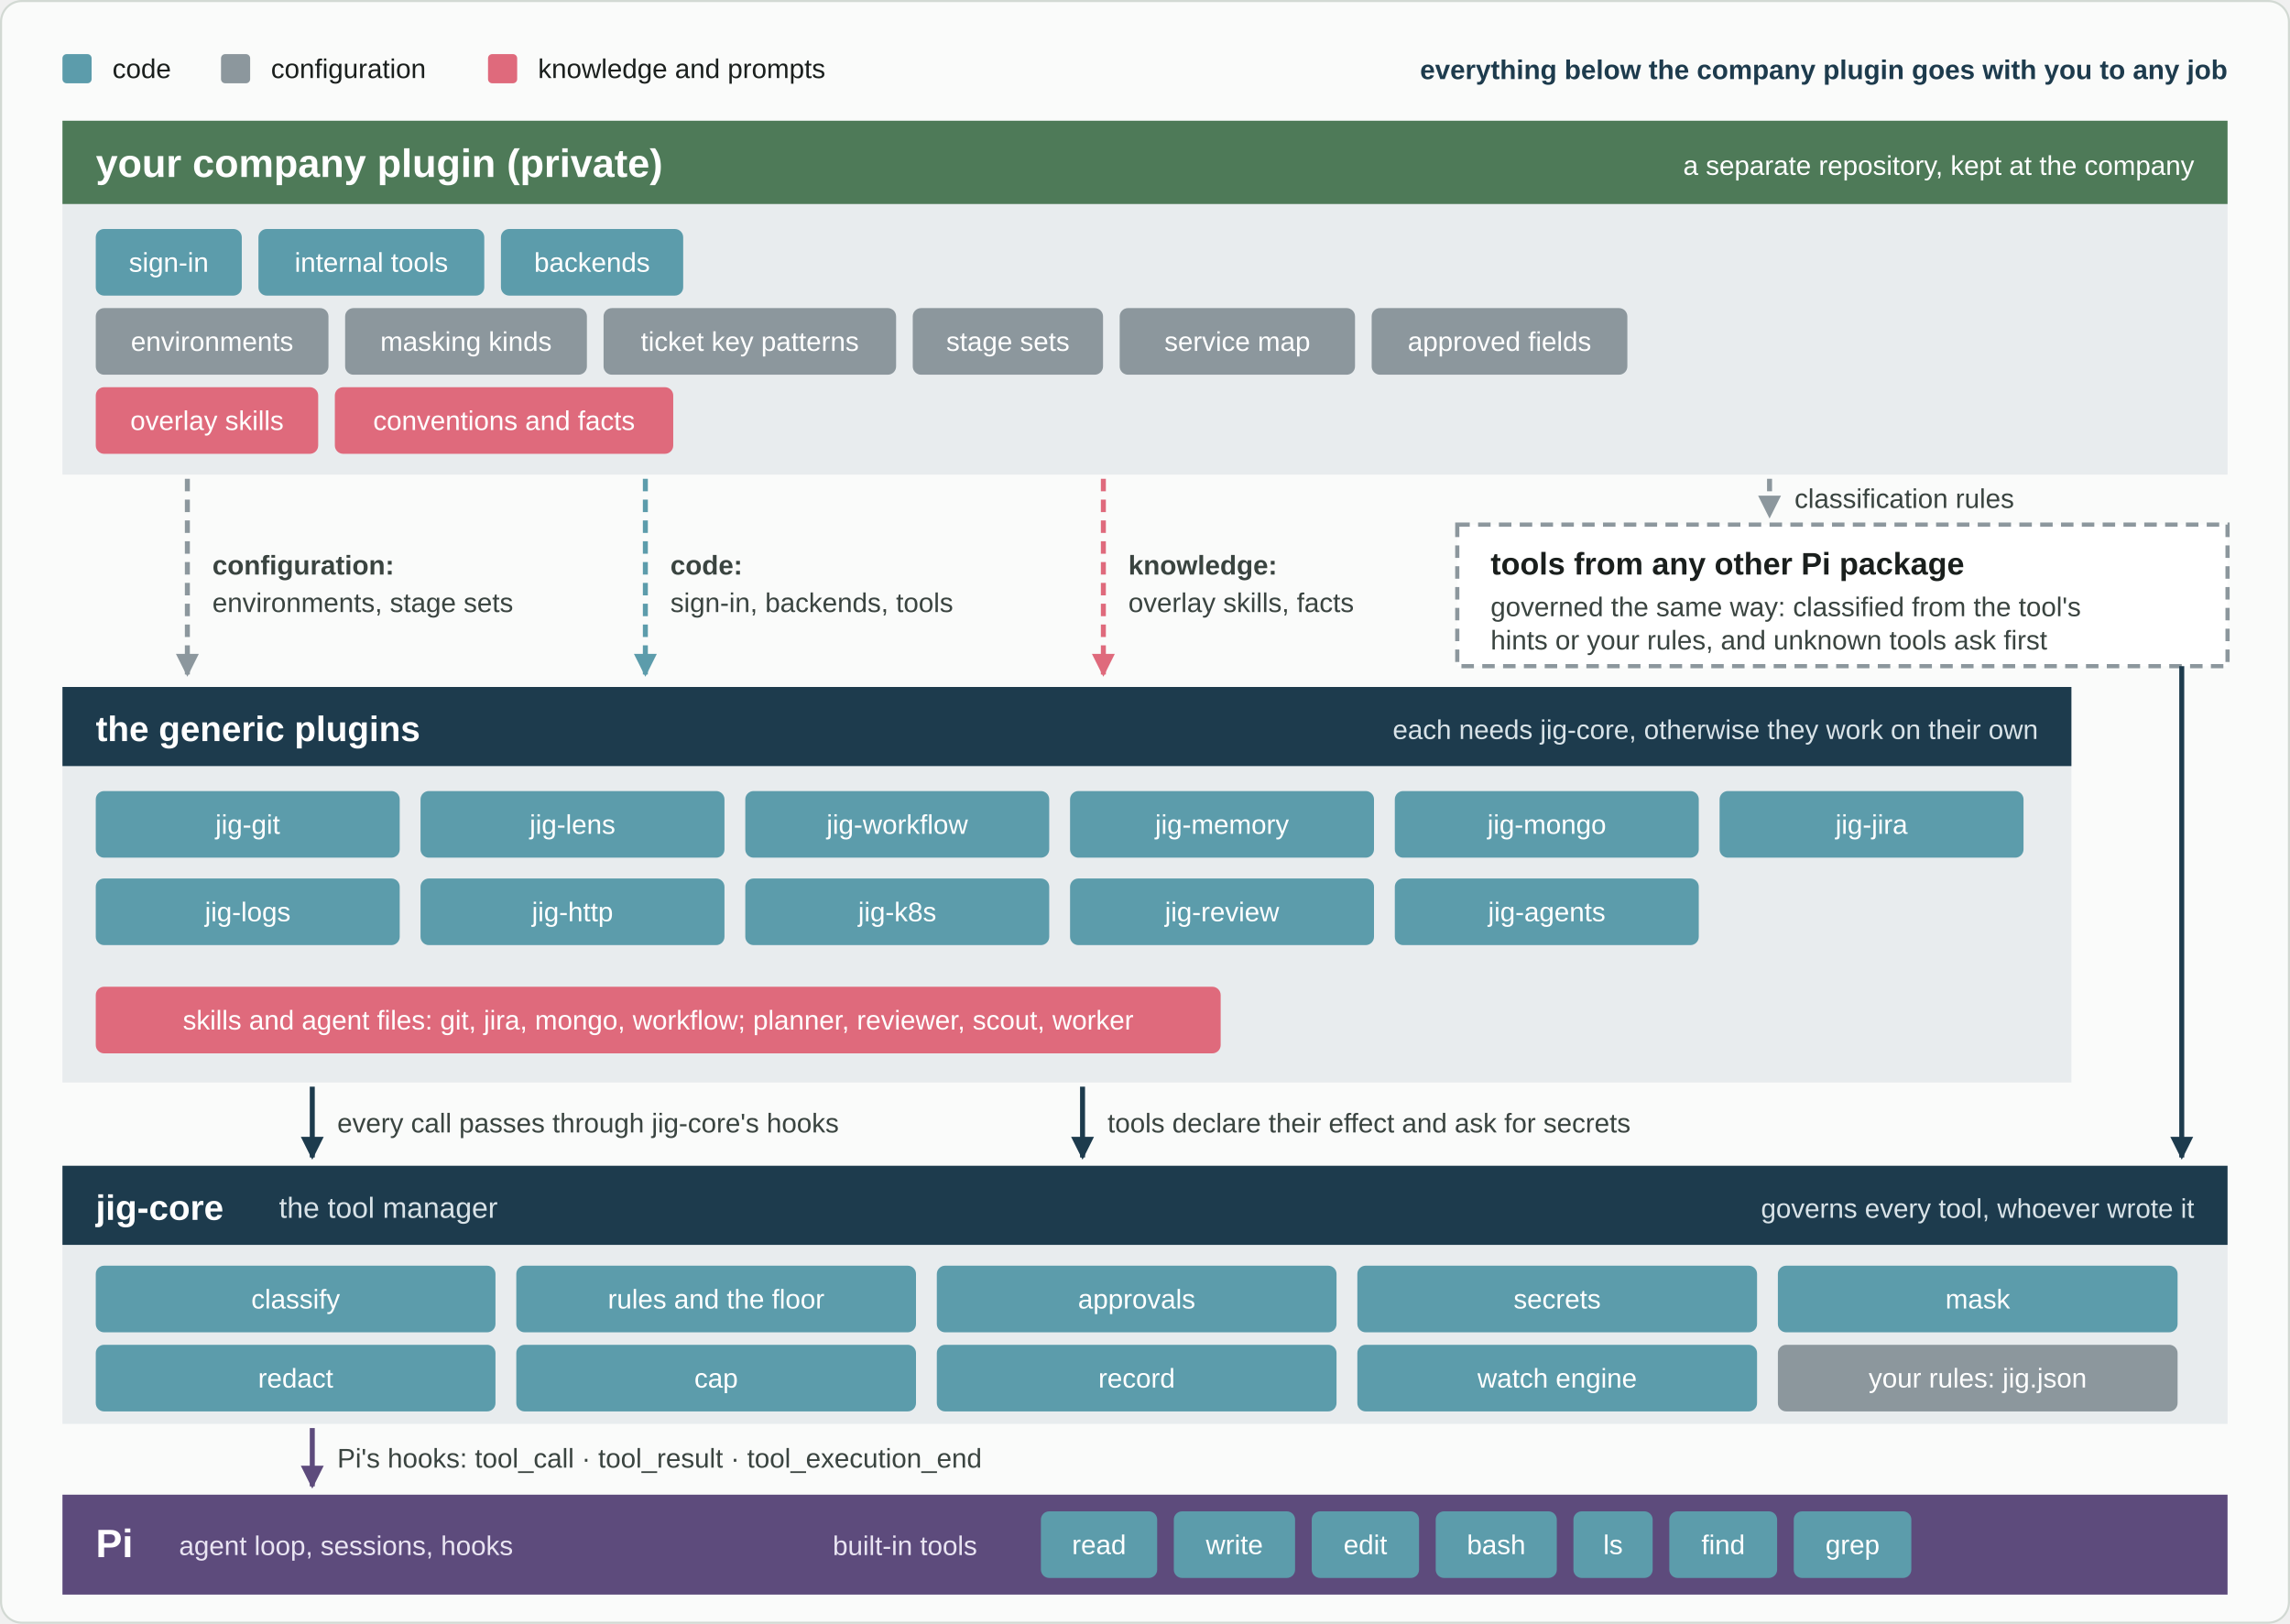
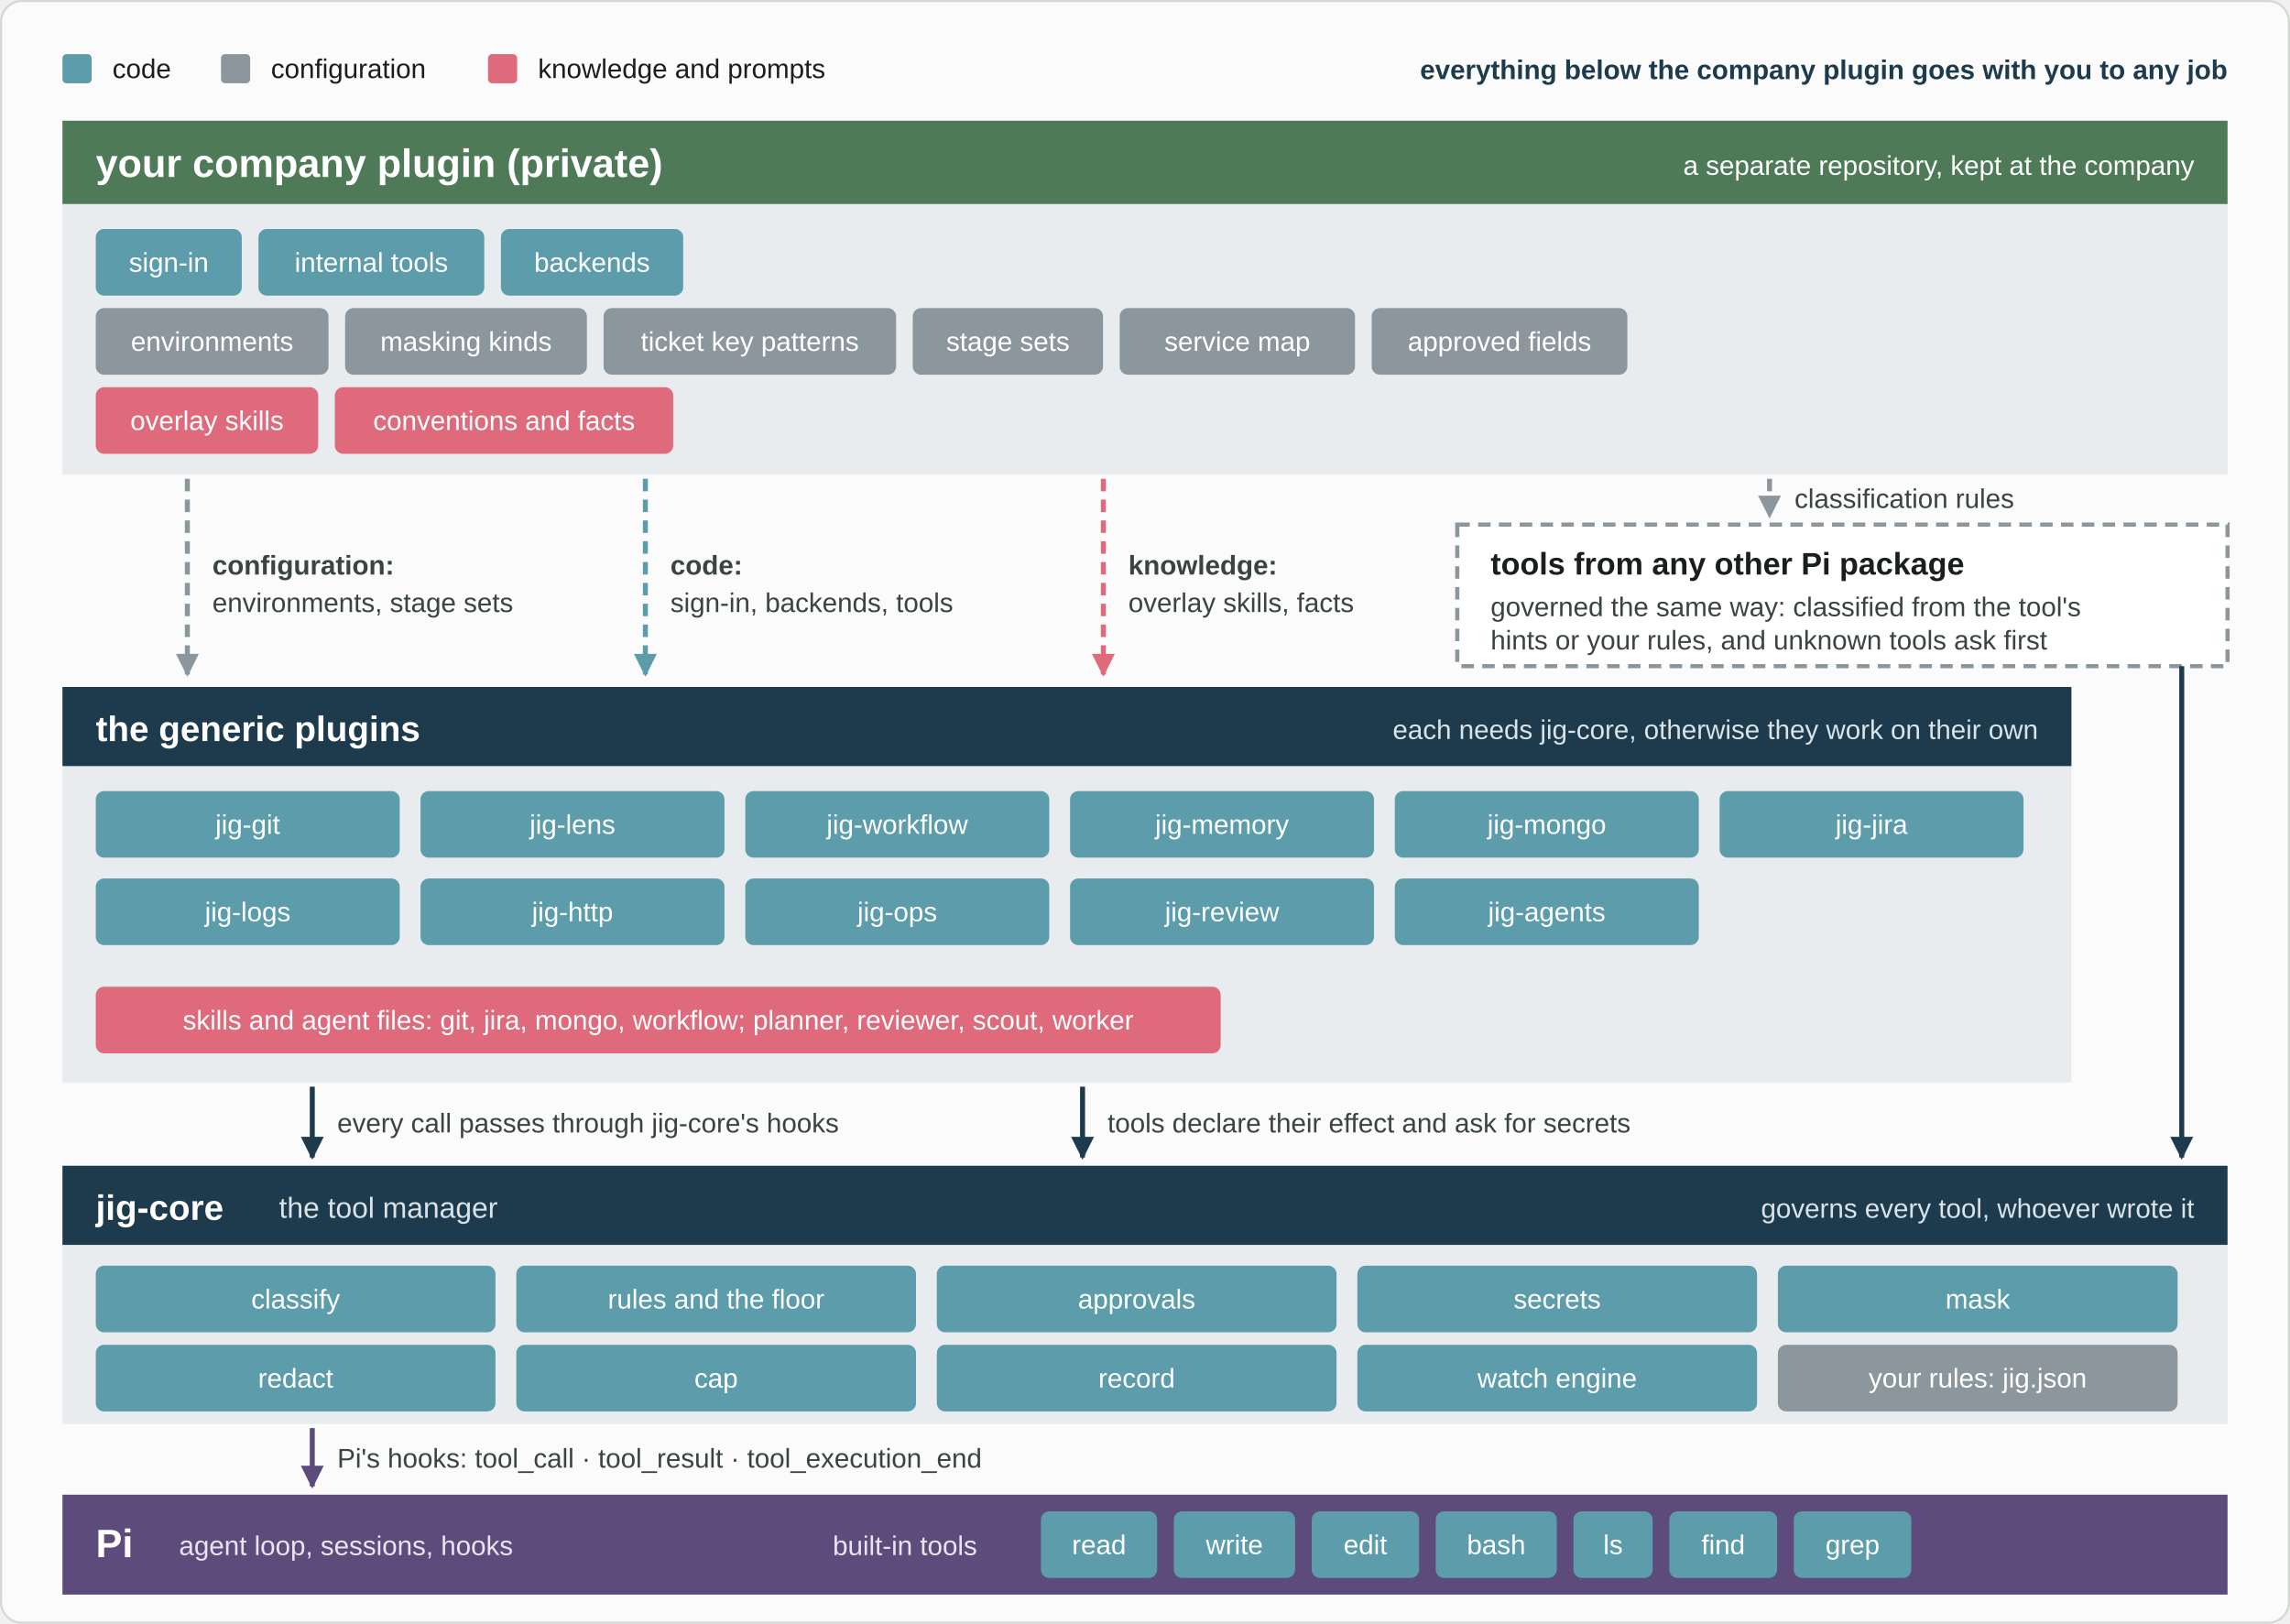
<svg xmlns="http://www.w3.org/2000/svg" width="1100" height="780" viewBox="0 0 1100 780" role="img" aria-label="Layers, bottom to top. Pi with its built-in tools: read, write, edit, bash, ls, find and grep. Above it jig-core, the tool manager: classify, rules and the floor, approvals, secrets, mask, redact, cap, record and the watch engine. Above that the twelve generic plugins, and the tools of any other Pi package, governed the same way. On top, the private company plugin with environments, sign-in, internal tools, backends and knowledge. Everything below the company plugin goes with you to any job." font-family="IBM Plex Sans, Segoe UI, Arial, sans-serif">
  <rect x="0.5" y="0.5" width="1099" height="779" rx="10" fill="#FAFBFA" stroke="#D2D9D3" />
  <defs>
    <marker id="lives-head-8c979d-11" viewBox="0 0 10 10" refX="9" refY="5" markerUnits="userSpaceOnUse" markerWidth="11" markerHeight="11" orient="auto">
      <path d="M0,0 L10,5 L0,10 z" fill="#8C979D" />
    </marker>
    <marker id="lives-head-5c9cab-11" viewBox="0 0 10 10" refX="9" refY="5" markerUnits="userSpaceOnUse" markerWidth="11" markerHeight="11" orient="auto">
      <path d="M0,0 L10,5 L0,10 z" fill="#5C9CAB" />
    </marker>
    <marker id="lives-head-df6a7c-11" viewBox="0 0 10 10" refX="9" refY="5" markerUnits="userSpaceOnUse" markerWidth="11" markerHeight="11" orient="auto">
      <path d="M0,0 L10,5 L0,10 z" fill="#DF6A7C" />
    </marker>
    <marker id="lives-head-1d3b4d-11" viewBox="0 0 10 10" refX="9" refY="5" markerUnits="userSpaceOnUse" markerWidth="11" markerHeight="11" orient="auto">
      <path d="M0,0 L10,5 L0,10 z" fill="#1D3B4D" />
    </marker>
    <marker id="lives-head-5d4b7c-11" viewBox="0 0 10 10" refX="9" refY="5" markerUnits="userSpaceOnUse" markerWidth="11" markerHeight="11" orient="auto">
      <path d="M0,0 L10,5 L0,10 z" fill="#5D4B7C" />
    </marker>
  </defs>
  <rect x="30" y="26" width="14" height="14" rx="2" fill="#5C9CAB" />
  <text x="54" y="37.5" font-size="13" fill="#1A1F1D">code</text>
  <rect x="106.16" y="26" width="14" height="14" rx="2" fill="#8C979D" />
  <text x="130.16" y="37.5" font-size="13" fill="#1A1F1D">configuration</text>
  <rect x="234.42" y="26" width="14" height="14" rx="2" fill="#DF6A7C" />
  <text x="258.42" y="37.5" font-size="13" fill="#1A1F1D">knowledge and prompts</text>
  <text x="1070" y="38" font-size="13" fill="#1D3B4D" font-weight="700" text-anchor="end">everything below the company plugin goes with you to any job</text>
  <rect x="30" y="58" width="1040" height="170" fill="#E8ECEE" />
  <rect x="30" y="58" width="1040" height="40" fill="#4E7A58" />
  <text x="46" y="85" font-size="19" fill="#FFFFFF" font-weight="700">your company plugin (private)</text>
  <text x="1054" y="84" font-size="13" fill="#FFFFFF" text-anchor="end">a separate repository, kept at the company</text>
  <rect x="46" y="110" width="70.14" height="32" rx="4" fill="#5C9CAB" />
  <text x="81.07" y="130.55" font-size="13" fill="#FFFFFF" text-anchor="middle">sign-in</text>
  <rect x="124.14" y="110" width="108.48" height="32" rx="4" fill="#5C9CAB" />
  <text x="178.38" y="130.55" font-size="13" fill="#FFFFFF" text-anchor="middle">internal tools</text>
  <rect x="240.62" y="110" width="87.55" height="32" rx="4" fill="#5C9CAB" />
  <text x="284.39" y="130.55" font-size="13" fill="#FFFFFF" text-anchor="middle">backends</text>
  <rect x="46" y="148" width="111.78" height="32" rx="4" fill="#8C979D" />
  <text x="101.89" y="168.55" font-size="13" fill="#FFFFFF" text-anchor="middle">environments</text>
  <rect x="165.78" y="148" width="116.14" height="32" rx="4" fill="#8C979D" />
  <text x="223.85" y="168.55" font-size="13" fill="#FFFFFF" text-anchor="middle">masking kinds</text>
  <rect x="289.92" y="148" width="140.52" height="32" rx="4" fill="#8C979D" />
  <text x="360.18" y="168.55" font-size="13" fill="#FFFFFF" text-anchor="middle">ticket key patterns</text>
  <rect x="438.44" y="148" width="91.4" height="32" rx="4" fill="#8C979D" />
  <text x="484.14" y="168.55" font-size="13" fill="#FFFFFF" text-anchor="middle">stage sets</text>
  <rect x="537.84" y="148" width="113.04" height="32" rx="4" fill="#8C979D" />
  <text x="594.36" y="168.55" font-size="13" fill="#FFFFFF" text-anchor="middle">service map</text>
  <rect x="658.88" y="148" width="122.82" height="32" rx="4" fill="#8C979D" />
  <text x="720.29" y="168.55" font-size="13" fill="#FFFFFF" text-anchor="middle">approved fields</text>
  <rect x="46" y="186" width="106.84" height="32" rx="4" fill="#DF6A7C" />
  <text x="99.42" y="206.55" font-size="13" fill="#FFFFFF" text-anchor="middle">overlay skills</text>
  <rect x="160.84" y="186" width="162.55" height="32" rx="4" fill="#DF6A7C" />
  <text x="242.12" y="206.55" font-size="13" fill="#FFFFFF" text-anchor="middle">conventions and facts</text>
  <path d="M90 230 V324" fill="none" stroke="#8C979D" stroke-width="2.4" stroke-dasharray="6 4" marker-end="url(#lives-head-8c979d-11)" />
  <text x="102" y="276" font-size="13" fill="#3A4440" font-weight="700">configuration:</text>
  <text x="102" y="294" font-size="13" fill="#3A4440">environments, stage sets</text>
  <path d="M310 230 V324" fill="none" stroke="#5C9CAB" stroke-width="2.4" stroke-dasharray="6 4" marker-end="url(#lives-head-5c9cab-11)" />
  <text x="322" y="276" font-size="13" fill="#3A4440" font-weight="700">code:</text>
  <text x="322" y="294" font-size="13" fill="#3A4440">sign-in, backends, tools</text>
  <path d="M530 230 V324" fill="none" stroke="#DF6A7C" stroke-width="2.4" stroke-dasharray="6 4" marker-end="url(#lives-head-df6a7c-11)" />
  <text x="542" y="276" font-size="13" fill="#3A4440" font-weight="700">knowledge:</text>
  <text x="542" y="294" font-size="13" fill="#3A4440">overlay skills, facts</text>
  <path d="M850 230 V248" fill="none" stroke="#8C979D" stroke-width="2.4" stroke-dasharray="6 4" marker-end="url(#lives-head-8c979d-11)" />
  <text x="862" y="244" font-size="13" fill="#3A4440">classification rules</text>
  <rect x="700" y="252" width="370" height="68" fill="#FFFFFF" stroke="#8C979D" stroke-width="2" stroke-dasharray="6 4" />
  <text x="716" y="276" font-size="15" fill="#1A1F1D" font-weight="700">tools from any other Pi package</text>
  <text x="716" y="296" font-size="13" fill="#3A4440">governed the same way: classified from the tool's</text>
  <text x="716" y="312" font-size="13" fill="#3A4440">hints or your rules, and unknown tools ask first</text>
  <rect x="30" y="330" width="965" height="190" fill="#E8ECEE" />
  <rect x="30" y="330" width="965" height="38" fill="#1D3B4D" />
  <text x="46" y="356" font-size="17" fill="#FFFFFF" font-weight="700">the generic plugins</text>
  <text x="979" y="355" font-size="13" fill="#D9E3E8" text-anchor="end">each needs jig-core, otherwise they work on their own</text>
  <rect x="46" y="380" width="146" height="32" rx="4" fill="#5C9CAB" />
  <text x="119" y="400.55" font-size="13" fill="#FFFFFF" text-anchor="middle">jig-git</text>
  <rect x="202" y="380" width="146" height="32" rx="4" fill="#5C9CAB" />
  <text x="275" y="400.55" font-size="13" fill="#FFFFFF" text-anchor="middle">jig-lens</text>
  <rect x="358" y="380" width="146" height="32" rx="4" fill="#5C9CAB" />
  <text x="431" y="400.55" font-size="13" fill="#FFFFFF" text-anchor="middle">jig-workflow</text>
  <rect x="514" y="380" width="146" height="32" rx="4" fill="#5C9CAB" />
  <text x="587" y="400.55" font-size="13" fill="#FFFFFF" text-anchor="middle">jig-memory</text>
  <rect x="670" y="380" width="146" height="32" rx="4" fill="#5C9CAB" />
  <text x="743" y="400.55" font-size="13" fill="#FFFFFF" text-anchor="middle">jig-mongo</text>
  <rect x="826" y="380" width="146" height="32" rx="4" fill="#5C9CAB" />
  <text x="899" y="400.55" font-size="13" fill="#FFFFFF" text-anchor="middle">jig-jira</text>
  <rect x="46" y="422" width="146" height="32" rx="4" fill="#5C9CAB" />
  <text x="119" y="442.55" font-size="13" fill="#FFFFFF" text-anchor="middle">jig-logs</text>
  <rect x="202" y="422" width="146" height="32" rx="4" fill="#5C9CAB" />
  <text x="275" y="442.55" font-size="13" fill="#FFFFFF" text-anchor="middle">jig-http</text>
  <rect x="358" y="422" width="146" height="32" rx="4" fill="#5C9CAB" />
-   <text x="431" y="442.55" font-size="13" fill="#FFFFFF" text-anchor="middle">jig-k8s</text>
+   <text x="431" y="442.55" font-size="13" fill="#FFFFFF" text-anchor="middle">jig-ops</text>
  <rect x="514" y="422" width="146" height="32" rx="4" fill="#5C9CAB" />
  <text x="587" y="442.55" font-size="13" fill="#FFFFFF" text-anchor="middle">jig-review</text>
  <rect x="670" y="422" width="146" height="32" rx="4" fill="#5C9CAB" />
  <text x="743" y="442.55" font-size="13" fill="#FFFFFF" text-anchor="middle">jig-agents</text>
  <rect x="46" y="474" width="540.35" height="32" rx="4" fill="#DF6A7C" />
  <text x="316.17" y="494.55" font-size="13" fill="#FFFFFF" text-anchor="middle">skills and agent files: git, jira, mongo, workflow; planner, reviewer, scout, worker</text>
  <path d="M150 522 V556" fill="none" stroke="#1D3B4D" stroke-width="2.4" marker-end="url(#lives-head-1d3b4d-11)" />
  <path d="M520 522 V556" fill="none" stroke="#1D3B4D" stroke-width="2.4" marker-end="url(#lives-head-1d3b4d-11)" />
  <path d="M1048 320 V556" fill="none" stroke="#1D3B4D" stroke-width="2.4" marker-end="url(#lives-head-1d3b4d-11)" />
  <text x="162" y="544" font-size="13" fill="#3A4440">every call passes through jig-core's hooks</text>
  <text x="532" y="544" font-size="13" fill="#3A4440">tools declare their effect and ask for secrets</text>
  <rect x="30" y="560" width="1040" height="124" fill="#E8ECEE" />
  <rect x="30" y="560" width="1040" height="38" fill="#1D3B4D" />
  <text x="46" y="586" font-size="17" fill="#FFFFFF" font-weight="700">jig-core</text>
  <text x="134" y="585" font-size="14" fill="#D9E3E8">the tool manager</text>
  <text x="1054" y="585" font-size="13" fill="#D9E3E8" text-anchor="end">governs every tool, whoever wrote it</text>
  <rect x="46" y="608" width="192" height="32" rx="4" fill="#5C9CAB" />
  <text x="142" y="628.55" font-size="13" fill="#FFFFFF" text-anchor="middle">classify</text>
  <rect x="248" y="608" width="192" height="32" rx="4" fill="#5C9CAB" />
  <text x="344" y="628.55" font-size="13" fill="#FFFFFF" text-anchor="middle">rules and the floor</text>
  <rect x="450" y="608" width="192" height="32" rx="4" fill="#5C9CAB" />
  <text x="546" y="628.55" font-size="13" fill="#FFFFFF" text-anchor="middle">approvals</text>
  <rect x="652" y="608" width="192" height="32" rx="4" fill="#5C9CAB" />
  <text x="748" y="628.55" font-size="13" fill="#FFFFFF" text-anchor="middle">secrets</text>
  <rect x="854" y="608" width="192" height="32" rx="4" fill="#5C9CAB" />
  <text x="950" y="628.55" font-size="13" fill="#FFFFFF" text-anchor="middle">mask</text>
  <rect x="46" y="646" width="192" height="32" rx="4" fill="#5C9CAB" />
  <text x="142" y="666.55" font-size="13" fill="#FFFFFF" text-anchor="middle">redact</text>
  <rect x="248" y="646" width="192" height="32" rx="4" fill="#5C9CAB" />
  <text x="344" y="666.55" font-size="13" fill="#FFFFFF" text-anchor="middle">cap</text>
  <rect x="450" y="646" width="192" height="32" rx="4" fill="#5C9CAB" />
  <text x="546" y="666.55" font-size="13" fill="#FFFFFF" text-anchor="middle">record</text>
  <rect x="652" y="646" width="192" height="32" rx="4" fill="#5C9CAB" />
  <text x="748" y="666.55" font-size="13" fill="#FFFFFF" text-anchor="middle">watch engine</text>
  <rect x="854" y="646" width="192" height="32" rx="4" fill="#8C979D" />
  <text x="950" y="666.5" font-size="13" fill="#FFFFFF" text-anchor="middle">your rules: jig.json</text>
  <path d="M150 686 V714" fill="none" stroke="#5D4B7C" stroke-width="2.4" marker-end="url(#lives-head-5d4b7c-11)" />
  <text x="162" y="705" font-size="13" fill="#3A4440">Pi's hooks:  tool_call · tool_result · tool_execution_end</text>
  <rect x="30" y="718" width="1040" height="48" fill="#5D4B7C" />
  <text x="46" y="748" font-size="19" fill="#FFFFFF" font-weight="700">Pi</text>
  <text x="86" y="747" font-size="13" fill="#E9E4F2">agent loop, sessions, hooks</text>
  <text x="400" y="747" font-size="13" fill="#E9E4F2">built-in tools</text>
  <rect x="500" y="726" width="55.84" height="32" rx="4" fill="#5C9CAB" />
  <text x="527.92" y="746.55" font-size="13" fill="#FFFFFF" text-anchor="middle">read</text>
  <rect x="563.84" y="726" width="58.25" height="32" rx="4" fill="#5C9CAB" />
  <text x="592.96" y="746.55" font-size="13" fill="#FFFFFF" text-anchor="middle">write</text>
  <rect x="630.09" y="726" width="51.55" height="32" rx="4" fill="#5C9CAB" />
  <text x="655.86" y="746.55" font-size="13" fill="#FFFFFF" text-anchor="middle">edit</text>
  <rect x="689.64" y="726" width="58.16" height="32" rx="4" fill="#5C9CAB" />
  <text x="718.72" y="746.55" font-size="13" fill="#FFFFFF" text-anchor="middle">bash</text>
  <rect x="755.8" y="726" width="38.05" height="32" rx="4" fill="#5C9CAB" />
  <text x="774.82" y="746.55" font-size="13" fill="#FFFFFF" text-anchor="middle">ls</text>
  <rect x="801.85" y="726" width="51.79" height="32" rx="4" fill="#5C9CAB" />
  <text x="827.74" y="746.55" font-size="13" fill="#FFFFFF" text-anchor="middle">find</text>
  <rect x="861.63" y="726" width="56.48" height="32" rx="4" fill="#5C9CAB" />
  <text x="889.87" y="746.55" font-size="13" fill="#FFFFFF" text-anchor="middle">grep</text>
</svg>
